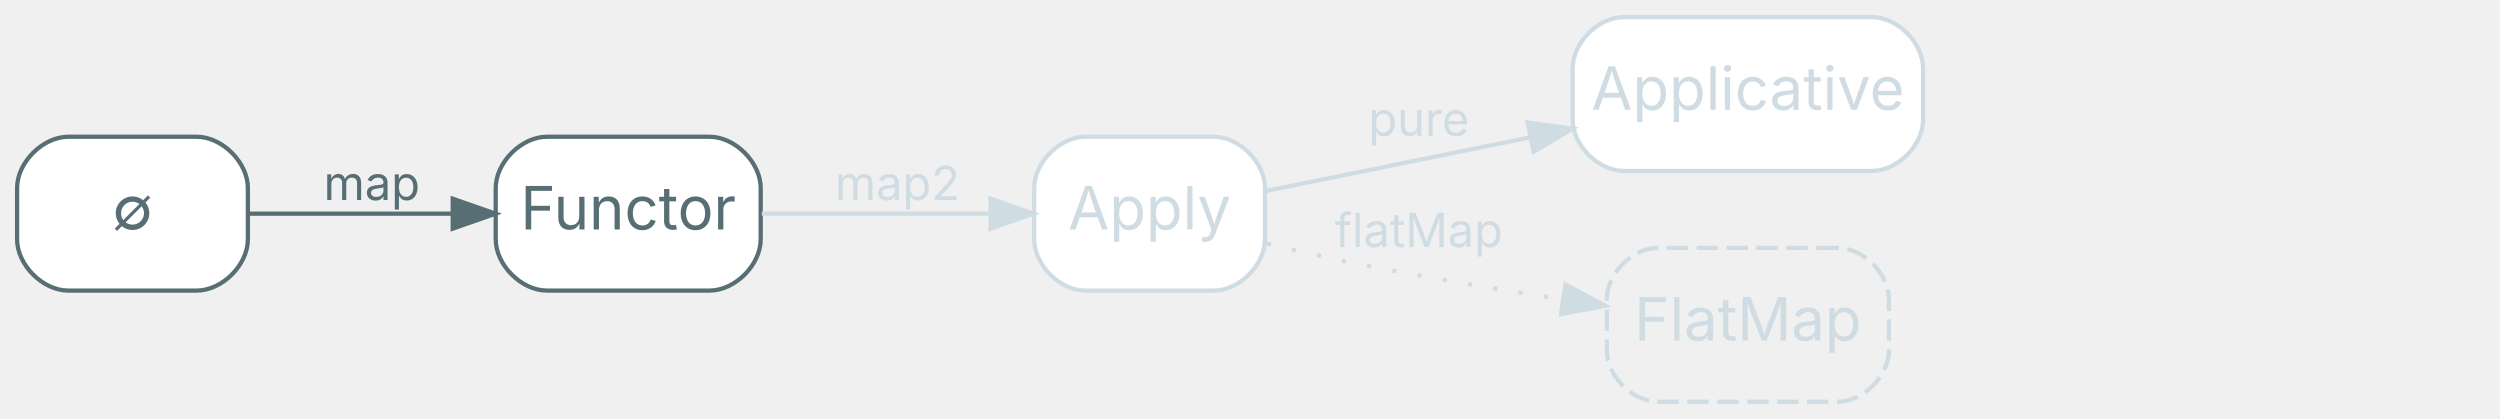
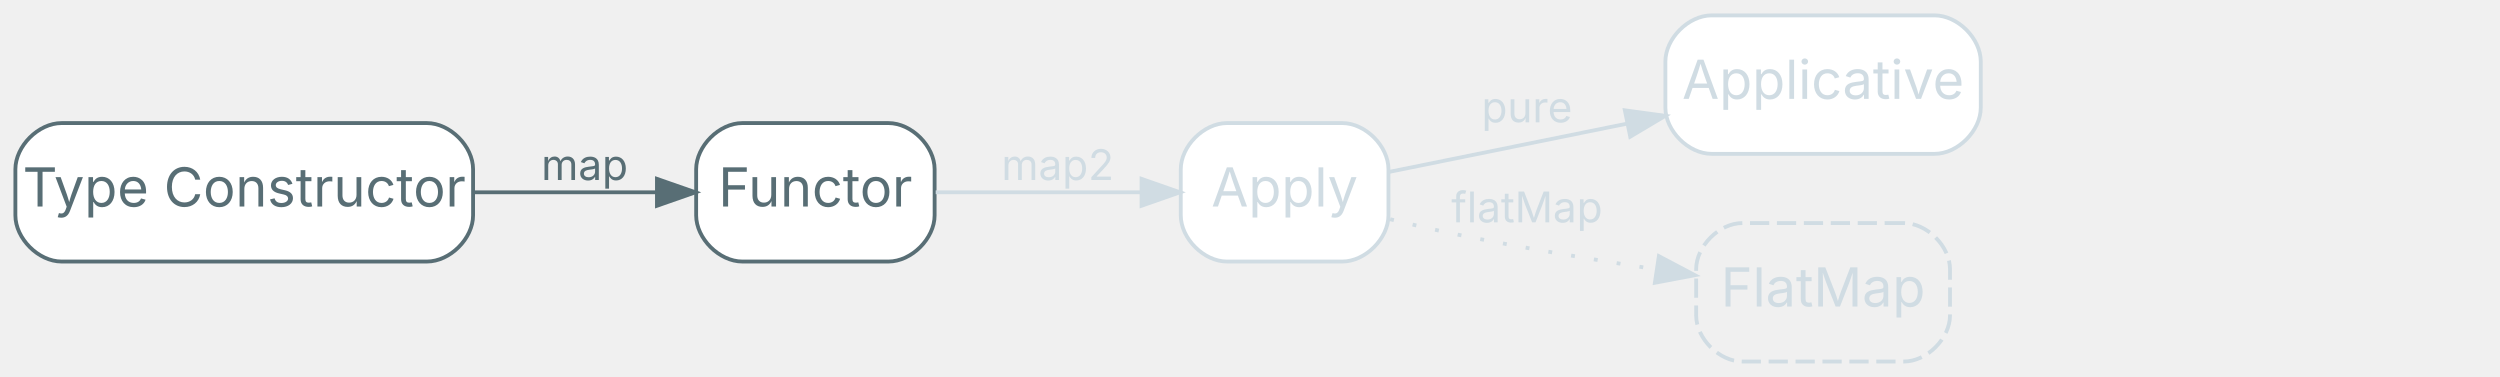
- <svg xmlns="http://www.w3.org/2000/svg" width="585pt" height="98pt" viewBox="0.00 0.00 585.00 98.00">
+ <svg xmlns="http://www.w3.org/2000/svg" width="650pt" height="98pt" viewBox="0.00 0.00 650.00 98.00">
  <g id="graph0" class="graph" transform="scale(1 1) rotate(0) translate(4 94)">
    <g id="node1" class="node">
-       <path fill="#ffffff" stroke="#586e75" d="M42,-62C42,-62 12,-62 12,-62 6,-62 0,-56 0,-50 0,-50 0,-38 0,-38 0,-32 6,-26 12,-26 12,-26 42,-26 42,-26 48,-26 54,-32 54,-38 54,-38 54,-50 54,-50 54,-56 48,-62 42,-62" />
-       <text text-anchor="middle" x="27" y="-40.3" font-family="Inter,Arial" font-size="14.00" fill="#586e75">∅</text>
+       <path fill="#ffffff" stroke="#586e75" d="M107,-62C107,-62 12,-62 12,-62 6,-62 0,-56 0,-50 0,-50 0,-38 0,-38 0,-32 6,-26 12,-26 12,-26 107,-26 107,-26 113,-26 119,-32 119,-38 119,-38 119,-50 119,-50 119,-56 113,-62 107,-62" />
+       <text text-anchor="middle" x="59.5" y="-40.3" font-family="Inter,Arial" font-size="14.00" fill="#586e75">Type Constructor</text>
    </g>
    <g id="node2" class="node">
-       <path fill="#ffffff" stroke="#586e75" d="M162,-62C162,-62 124,-62 124,-62 118,-62 112,-56 112,-50 112,-50 112,-38 112,-38 112,-32 118,-26 124,-26 124,-26 162,-26 162,-26 168,-26 174,-32 174,-38 174,-38 174,-50 174,-50 174,-56 168,-62 162,-62" />
-       <text text-anchor="middle" x="143" y="-40.3" font-family="Inter,Arial" font-size="14.00" fill="#586e75">Functor</text>
+       <path fill="#ffffff" stroke="#586e75" d="M227,-62C227,-62 189,-62 189,-62 183,-62 177,-56 177,-50 177,-50 177,-38 177,-38 177,-32 183,-26 189,-26 189,-26 227,-26 227,-26 233,-26 239,-32 239,-38 239,-38 239,-50 239,-50 239,-56 233,-62 227,-62" />
+       <text text-anchor="middle" x="208" y="-40.3" font-family="Inter,Arial" font-size="14.00" fill="#586e75">Functor</text>
    </g>
    <g id="edge1" class="edge">
-       <path fill="none" stroke="#586e75" d="M54.15,-44C68.28,-44 86.03,-44 101.87,-44" />
-       <polygon fill="#586e75" stroke="#586e75" points="101.94,-47.5 111.94,-44 101.94,-40.5 101.94,-47.5" />
-       <text text-anchor="middle" x="83" y="-47.2" font-family="Inter,Arial" font-size="11.00" fill="#586e75">map</text>
+       <path fill="none" stroke="#586e75" d="M119.24,-44C135.13,-44 151.96,-44 166.59,-44" />
+       <polygon fill="#586e75" stroke="#586e75" points="166.81,-47.5 176.81,-44 166.81,-40.5 166.81,-47.5" />
+       <text text-anchor="middle" x="148" y="-47.2" font-family="Inter,Arial" font-size="11.00" fill="#586e75">map</text>
    </g>
    <g id="node3" class="node disabled">
-       <path fill="#ffffff" stroke="#d0dce3" d="M280,-62C280,-62 250,-62 250,-62 244,-62 238,-56 238,-50 238,-50 238,-38 238,-38 238,-32 244,-26 250,-26 250,-26 280,-26 280,-26 286,-26 292,-32 292,-38 292,-38 292,-50 292,-50 292,-56 286,-62 280,-62" />
-       <text text-anchor="middle" x="265" y="-40.3" font-family="Inter,Arial" font-size="14.00" fill="#d0dce3">Apply</text>
+       <path fill="#ffffff" stroke="#d0dce3" d="M345,-62C345,-62 315,-62 315,-62 309,-62 303,-56 303,-50 303,-50 303,-38 303,-38 303,-32 309,-26 315,-26 315,-26 345,-26 345,-26 351,-26 357,-32 357,-38 357,-38 357,-50 357,-50 357,-56 351,-62 345,-62" />
+       <text text-anchor="middle" x="330" y="-40.3" font-family="Inter,Arial" font-size="14.00" fill="#d0dce3">Apply</text>
    </g>
    <g id="edge2" class="edge disabled">
-       <path fill="none" stroke="#d0dce3" d="M174.28,-44C190.5,-44 210.58,-44 227.64,-44" />
-       <polygon fill="#d0dce3" stroke="#d0dce3" points="227.8,-47.5 237.8,-44 227.8,-40.5 227.8,-47.5" />
-       <text text-anchor="middle" x="206" y="-47.2" font-family="Inter,Arial" font-size="11.00" fill="#d0dce3">map2</text>
+       <path fill="none" stroke="#d0dce3" d="M239.28,-44C255.5,-44 275.58,-44 292.64,-44" />
+       <polygon fill="#d0dce3" stroke="#d0dce3" points="292.8,-47.5 302.8,-44 292.8,-40.5 292.8,-47.5" />
+       <text text-anchor="middle" x="271" y="-47.2" font-family="Inter,Arial" font-size="11.00" fill="#d0dce3">map2</text>
    </g>
    <g id="node4" class="node disabled">
-       <path fill="#ffffff" stroke="#d0dce3" d="M434,-90C434,-90 376,-90 376,-90 370,-90 364,-84 364,-78 364,-78 364,-66 364,-66 364,-60 370,-54 376,-54 376,-54 434,-54 434,-54 440,-54 446,-60 446,-66 446,-66 446,-78 446,-78 446,-84 440,-90 434,-90" />
-       <text text-anchor="middle" x="405" y="-68.3" font-family="Inter,Arial" font-size="14.00" fill="#d0dce3">Applicative</text>
+       <path fill="#ffffff" stroke="#d0dce3" d="M499,-90C499,-90 441,-90 441,-90 435,-90 429,-84 429,-78 429,-78 429,-66 429,-66 429,-60 435,-54 441,-54 441,-54 499,-54 499,-54 505,-54 511,-60 511,-66 511,-66 511,-78 511,-78 511,-84 505,-90 499,-90" />
+       <text text-anchor="middle" x="470" y="-68.3" font-family="Inter,Arial" font-size="14.00" fill="#d0dce3">Applicative</text>
    </g>
    <g id="edge3" class="edge disabled">
-       <path fill="none" stroke="#d0dce3" d="M292.28,-49.33C309.69,-52.86 333.07,-57.61 353.95,-61.84" />
-       <polygon fill="#d0dce3" stroke="#d0dce3" points="353.46,-65.32 363.96,-63.88 354.86,-58.46 353.46,-65.32" />
-       <text text-anchor="middle" x="328" y="-62.2" font-family="Inter,Arial" font-size="11.00" fill="#d0dce3">pure</text>
+       <path fill="none" stroke="#d0dce3" d="M357.28,-49.33C374.69,-52.86 398.07,-57.61 418.95,-61.84" />
+       <polygon fill="#d0dce3" stroke="#d0dce3" points="418.46,-65.32 428.96,-63.88 419.86,-58.46 418.46,-65.32" />
+       <text text-anchor="middle" x="393" y="-62.2" font-family="Inter,Arial" font-size="11.00" fill="#d0dce3">pure</text>
    </g>
    <g id="node5" class="node impossible,disabled">
-       <path fill="none" stroke="#d0dce3" stroke-dasharray="5,2" d="M426,-36C426,-36 384,-36 384,-36 378,-36 372,-30 372,-24 372,-24 372,-12 372,-12 372,-6 378,0 384,0 384,0 426,0 426,0 432,0 438,-6 438,-12 438,-12 438,-24 438,-24 438,-30 432,-36 426,-36" />
-       <text text-anchor="middle" x="405" y="-14.3" font-family="Inter,Arial" font-size="14.00" fill="#d0dce3">FlatMap</text>
+       <path fill="none" stroke="#d0dce3" stroke-dasharray="5,2" d="M491,-36C491,-36 449,-36 449,-36 443,-36 437,-30 437,-24 437,-24 437,-12 437,-12 437,-6 443,0 449,0 449,0 491,0 491,0 497,0 503,-6 503,-12 503,-12 503,-24 503,-24 503,-30 497,-36 491,-36" />
+       <text text-anchor="middle" x="470" y="-14.3" font-family="Inter,Arial" font-size="14.00" fill="#d0dce3">FlatMap</text>
    </g>
    <g id="edge4" class="edge impossible,disabled">
-       <path fill="none" stroke="#d0dce3" stroke-dasharray="1,5" d="M292.44,-37C298.21,-35.58 304.29,-34.17 310,-33 326.74,-29.58 345.28,-26.48 361.44,-23.99" />
-       <polygon fill="#d0dce3" stroke="#d0dce3" points="362.31,-27.4 371.68,-22.45 361.27,-20.48 362.31,-27.4" />
-       <text text-anchor="middle" x="328" y="-36.2" font-family="Inter,Arial" font-size="11.00" fill="#d0dce3">flatMap</text>
+       <path fill="none" stroke="#d0dce3" stroke-dasharray="1,5" d="M357.44,-37C363.21,-35.58 369.29,-34.17 375,-33 391.74,-29.58 410.28,-26.48 426.44,-23.99" />
+       <polygon fill="#d0dce3" stroke="#d0dce3" points="427.31,-27.4 436.68,-22.45 426.27,-20.48 427.31,-27.4" />
+       <text text-anchor="middle" x="393" y="-36.2" font-family="Inter,Arial" font-size="11.00" fill="#d0dce3">flatMap</text>
    </g>
  </g>
</svg>
